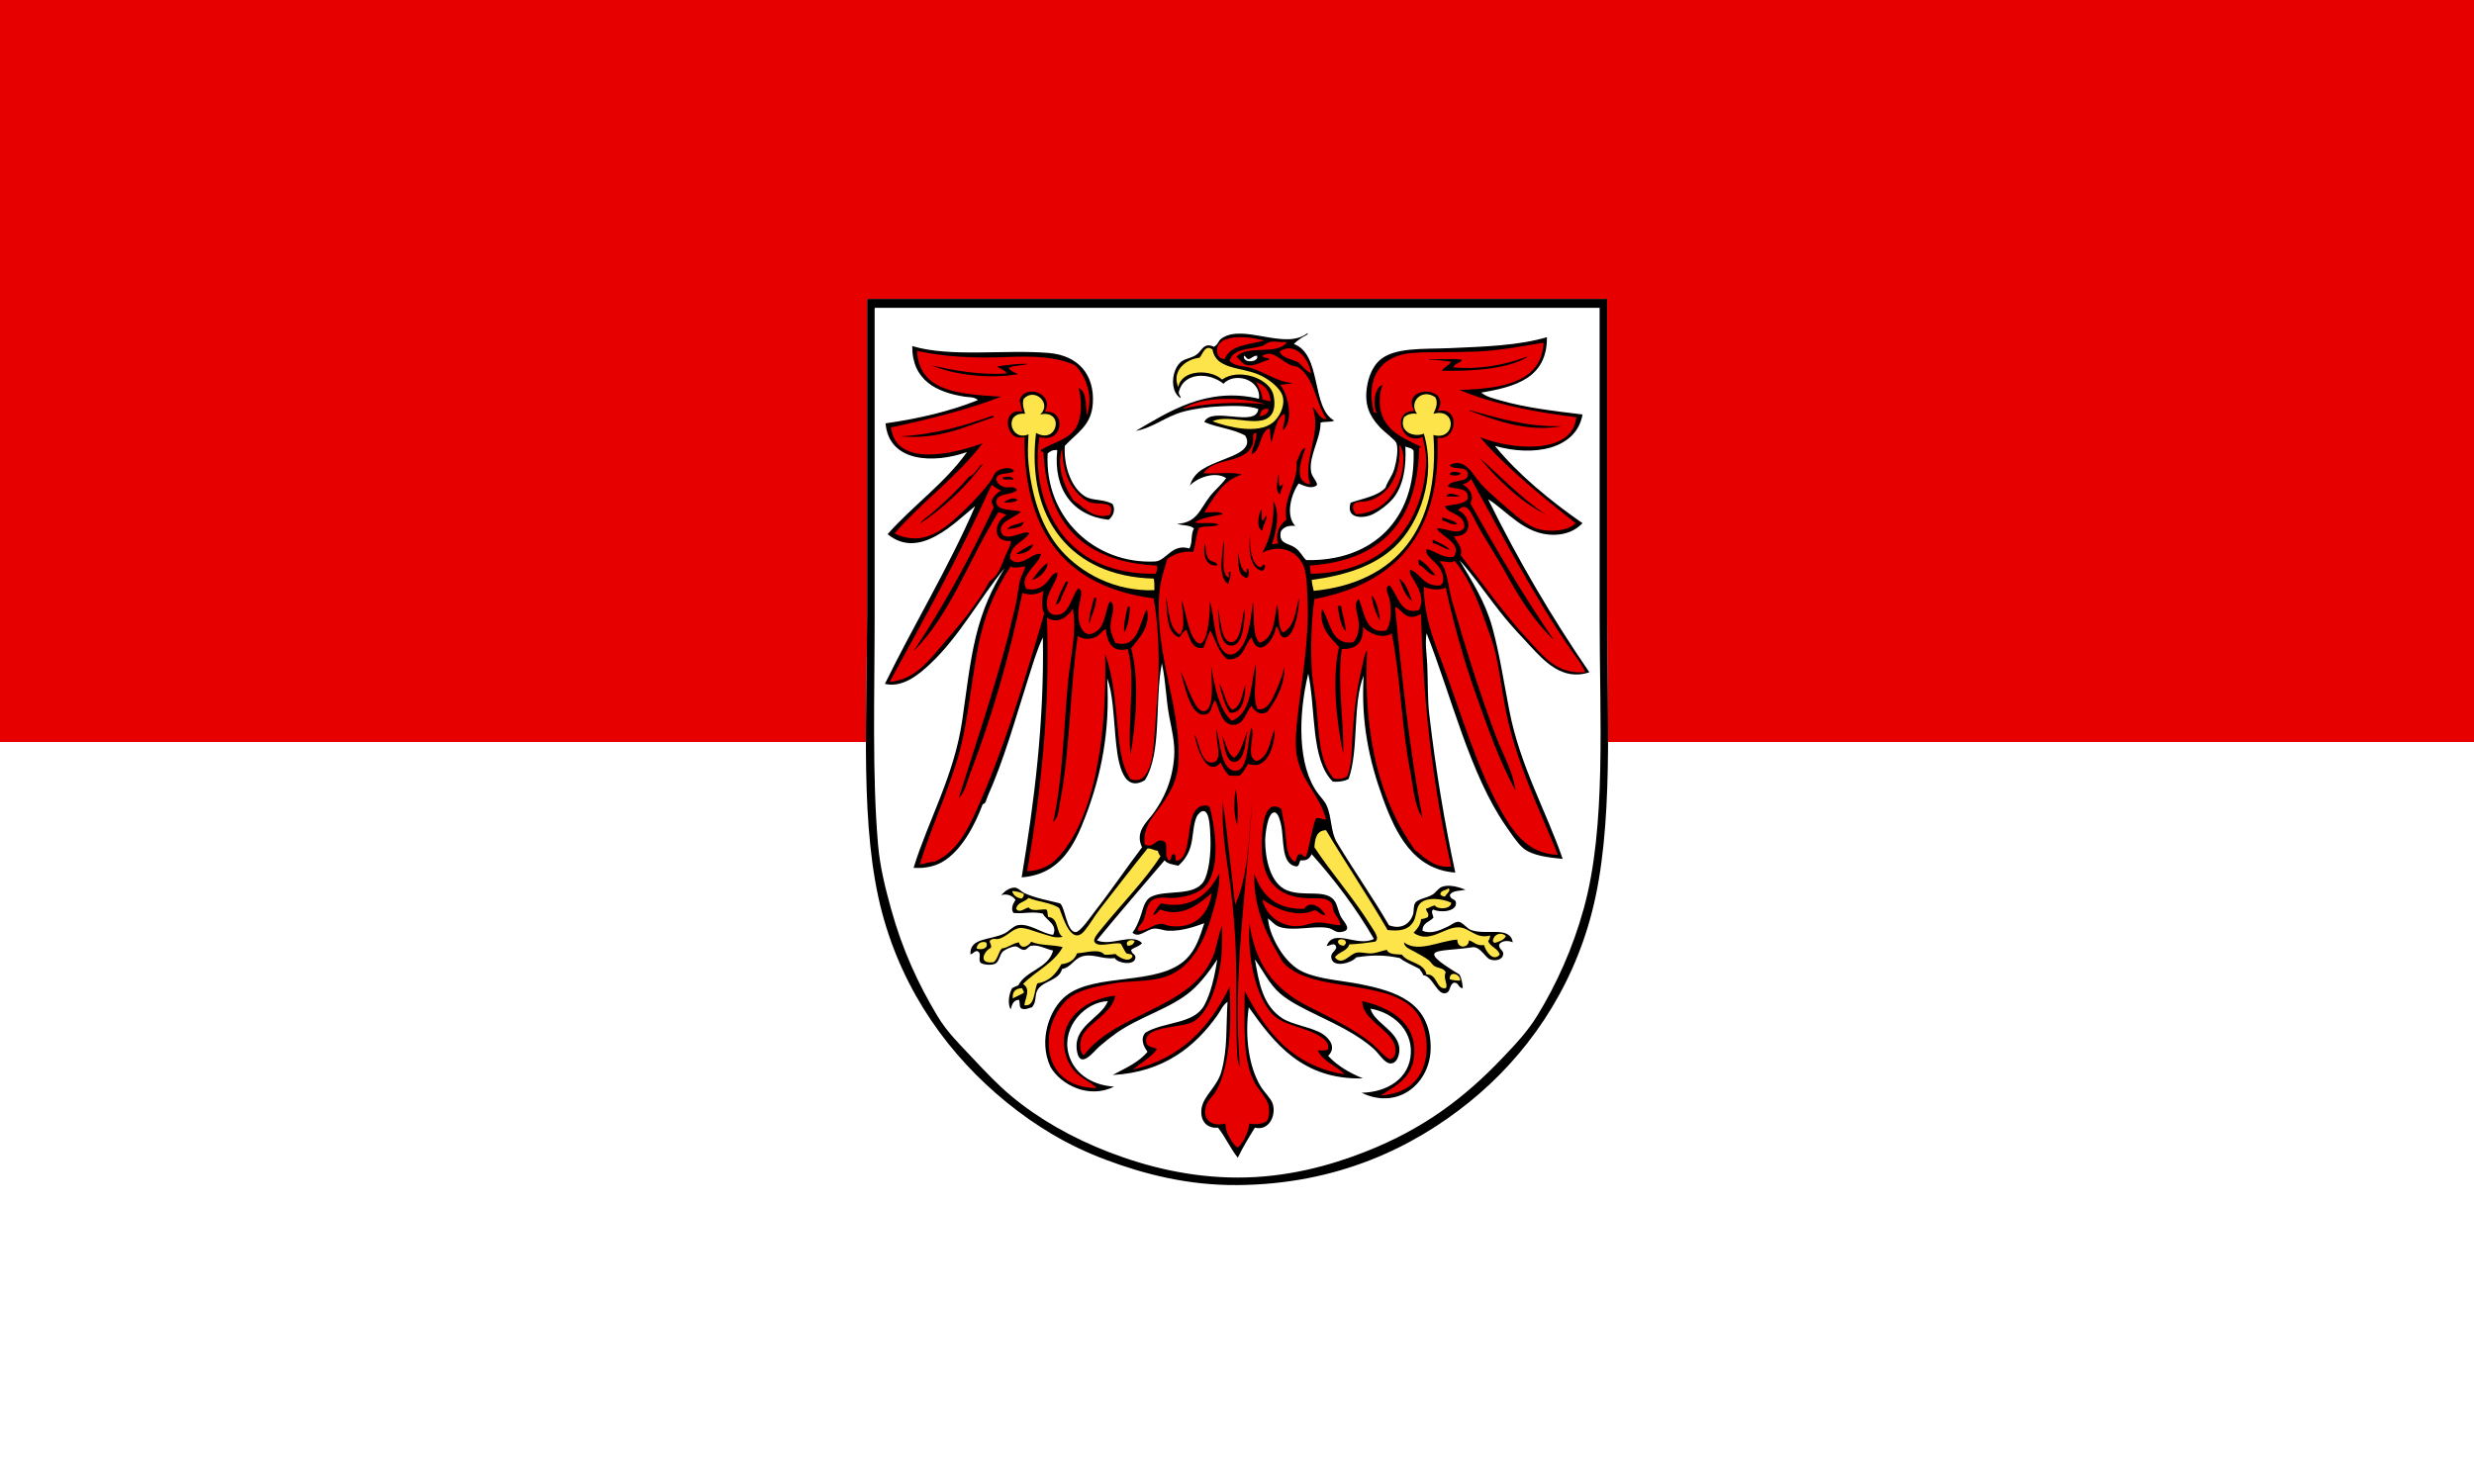
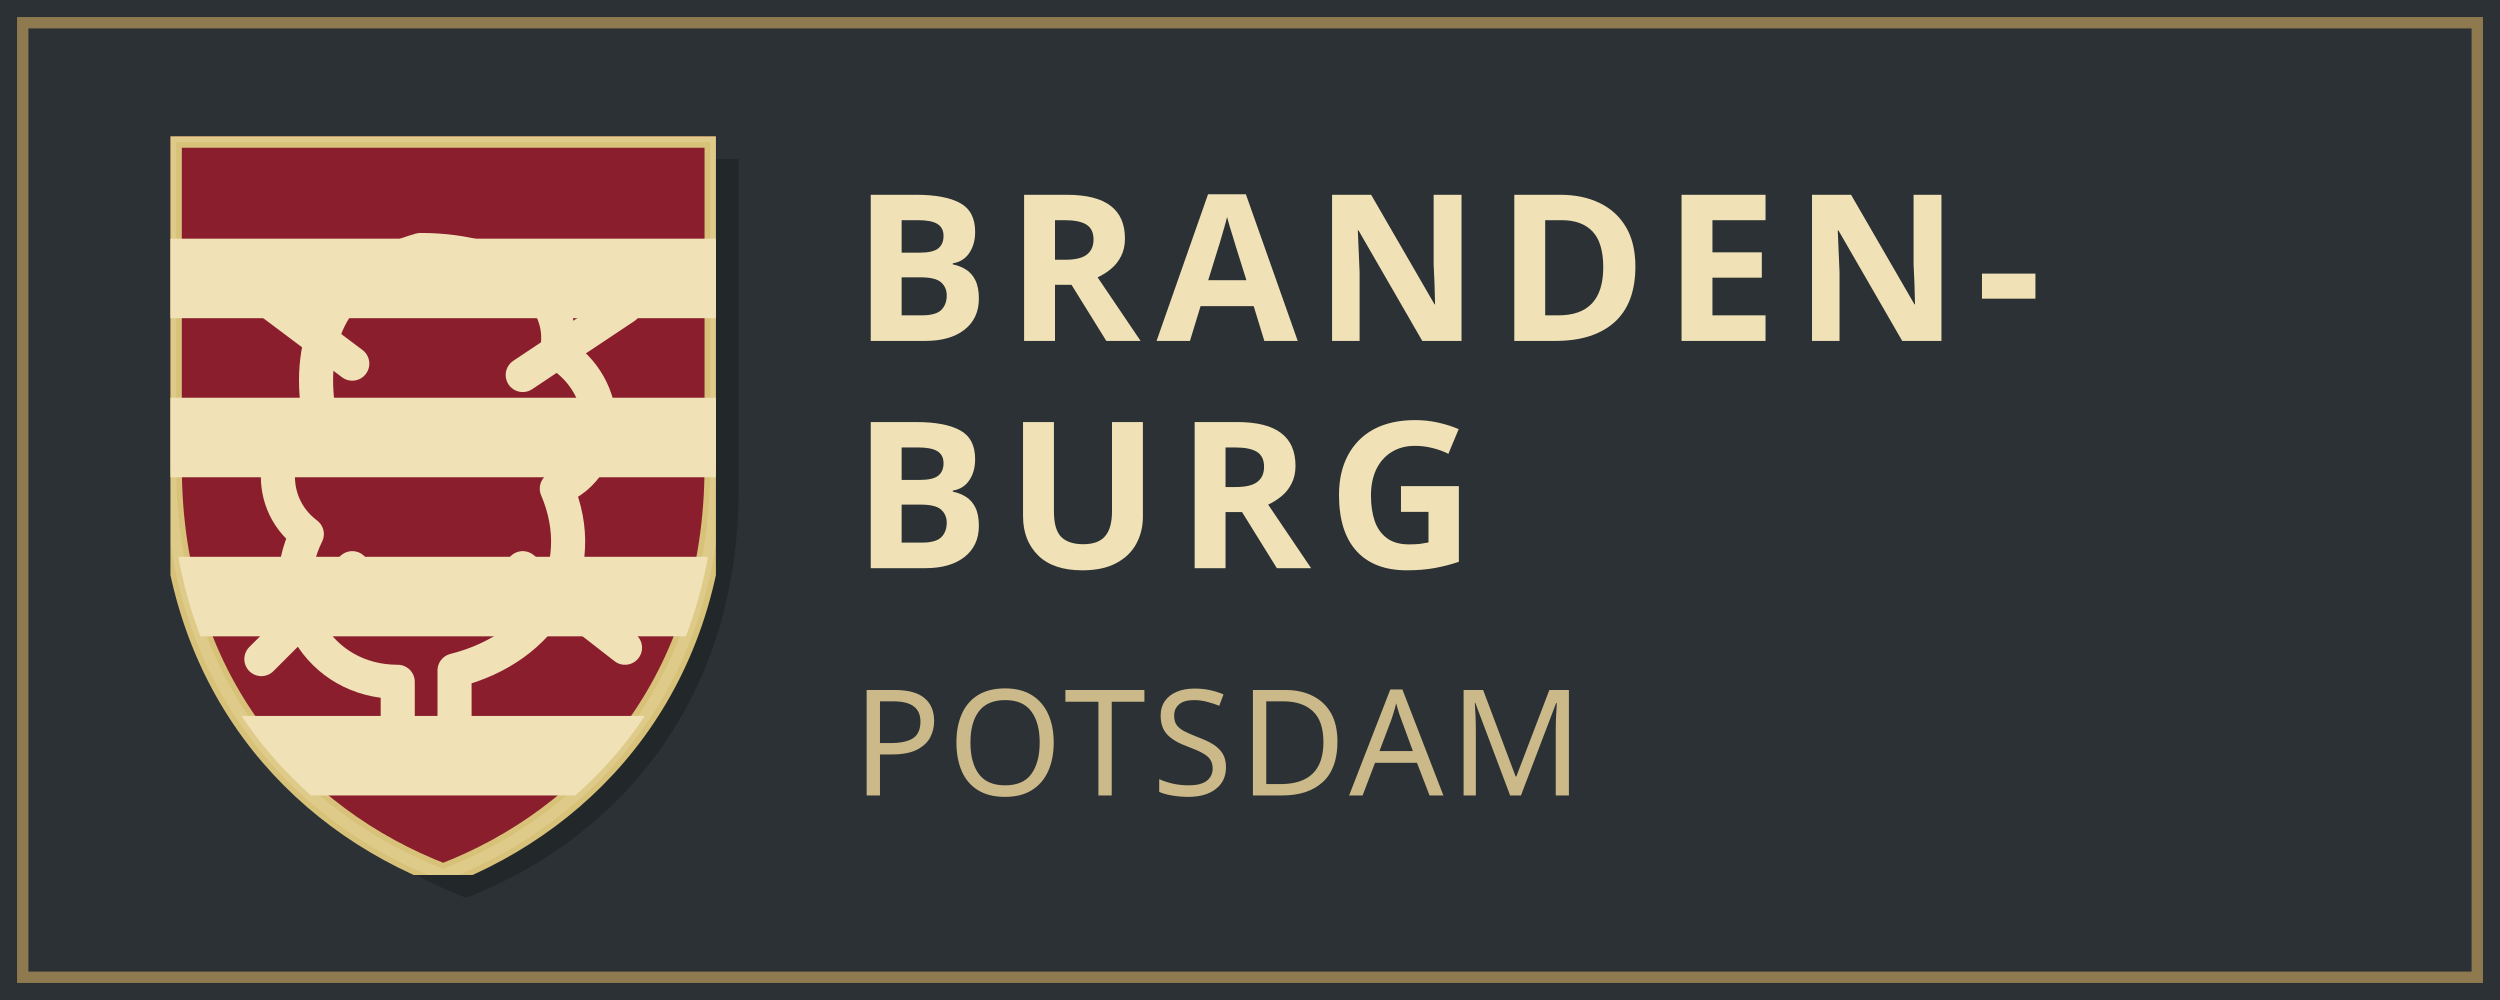
- <svg xmlns="http://www.w3.org/2000/svg" xml:space="preserve" height="600" width="1e3" version="1.0" viewBox="0 0 1000 600">
-   <rect id="Weisse_Flaeche" height="300" width="1000" y="300" x="0" style="fill:#ffffff" />
-   <rect id="Rote_Flaeche" height="300" width="1000" y="0" x="0" style="fill:#e60000" />
-   <path id="Schildflaeche" d="M 350.49,121.69 V 248.3 C 350.49,290.47 347.45,334.99 356.57,369.11 365.19,401.39 383.91,427.01 406.88,445.69 418.43,455.08 431.2,463 446.97,468.91 462.48,474.73 480.18,479.31 500.33,479.14 540.58,478.79 571.12,463.94 593.76,445.69 616.75,427.17 635.25,400.89 643.53,368.56 652.3,334.29 649.61,290.1 649.61,247.75 V 120.86 H 350.76 C 350.44,120.9 350.46,121.29 350.49,121.69 Z" style="fill:#ffffff" />
-   <path id="Umrandung_Adler" d="M 522.99,139.1 C 534.4,143.27 529.86,164.86 539.3,170.06 537.92,170.8 535.33,170.33 533.77,170.89 533.88,177.23 529.04,184.2 529.91,190.52 530.23,192.91 532.15,194.07 532.39,196.05 530.34,197.98 527.15,196.43 524.93,195.5 522.13,199.31 519.35,208.25 523.55,212.64 520.57,212.33 518.76,213.19 517.74,214.85 516.62,220.02 520.83,219.51 523.55,221.48 525.82,223.14 526.31,224.93 527.97,226.46 554.99,227 572.32,209.84 571.37,182.23 570.78,181.17 569.28,181.01 568.06,180.57 568.41,188.01 567.53,195.14 563.91,200.47 561.8,203.59 556.82,207.19 554.23,208.21 550.24,209.8 543.93,209.44 545.94,203.24 550.93,201.51 556.8,200.65 560.04,197.16 560.83,194.54 562.76,192.57 563.63,189.42 564.32,186.94 565.35,182.09 564.46,179.19 564.09,177.97 559.28,174.36 558.11,173.1 554.99,169.77 551.75,165.72 552.3,158.45 552.66,153.69 554.31,148.92 557.27,146.01 563.14,140.26 575.2,141.24 586.03,140.76 600.42,140.13 613.69,139.71 625.28,136.34 625.39,152.76 612.7,156.37 598.74,158.73 600.9,160.56 604.15,161.22 607.04,162.05 616.68,164.81 628.01,166.17 639.66,167.58 637.24,181.66 619.91,184.76 604.27,180.29 613.76,191.91 626.66,202.51 639.66,211.53 636.87,214.44 633.03,216.19 628.05,216.23 616.23,216.32 609.09,206.5 601.51,201.86 613.71,226.61 627.38,249.89 642.42,271.8 631.51,275.51 624.04,267.12 618.37,261.02 614.96,257.34 611.49,253.69 608.42,249.96 601.69,241.78 595.89,232.99 589.9,226.46 594.78,234.67 600.24,243 603.17,253.55 606.08,264.06 607.83,275.69 610.08,287.28 614.4,309.64 625,327.97 631.64,347.27 625.85,346.68 619.32,345.99 615.61,342.85 613.36,340.95 610.77,336.99 608.69,334 594.1,313.01 586.59,281.21 576.63,256.04 575.93,260.05 576.71,264.43 576.9,268.76 577.21,275.48 576.98,282.47 577.73,288.94 580.33,311.36 584.04,333.41 588.24,352.8 571.23,351.52 564.14,336.98 558.93,322.67 553.53,307.81 550.06,292.28 551.19,273.18 546.6,284.54 549.34,303.22 545.11,314.93 543.51,315.81 541.43,316.22 538.75,316.03 529.74,307.16 531.92,287.1 528.8,272.35 524.68,289.31 524.46,309.68 532.67,320.73 533.82,322.29 535.47,323.91 536.26,325.71 538.4,330.57 537.77,336.26 540.41,340.64 547.66,352.65 554.79,362.71 561.42,374.09 566.45,375.97 569.8,373.47 571.1,369.94 571.61,368.53 571.2,366.56 571.93,365.24 572.94,363.39 576.52,363.21 579.11,361.65 580.19,361 581.46,359.11 582.71,358.61 585.69,357.4 589.72,358.69 592.38,359.71 590.08,360.27 586.92,359.96 586.02,361.92 586.34,363.92 588.36,363.3 588.51,364.97 588.84,368.66 582,369.11 579.39,367.73 578.14,368.28 579.33,370.08 579.39,371.05 577.85,372.73 574.96,373.07 574.97,376.3 578.25,377.8 581.8,376.23 585.2,374.64 586.53,374.02 588.16,372.58 589.62,372.7 591.17,372.84 592.94,375.43 594.59,376.02 600.82,378.27 610.42,374.21 611.46,381 609.65,380.09 606.54,380.28 605.93,382.11 606.02,384.11 607.87,384.14 607.59,385.97 607.29,387.89 604.74,388.75 602.33,387.91 600.41,387.24 598.53,382.92 595.42,382.94 581.793,385.148 570.935,382.523 589.89,393.99 590.76,395.44 591.08,397.42 591.28,399.52 589.36,399.5 589.75,397.18 587.68,397.31 585.66,398.26 586.46,400.76 584.64,401.46 580.97,402.87 579.19,394.56 575.24,394.27 575.03,393.19 574.21,392.72 573.86,391.78 571.19,390.3 568.16,389.19 565.84,387.36 559.58,386.04 554.82,386.04 548.15,387.08 546.66,389.22 539.17,391.42 538.2,387.63 537.61,385.34 539.35,385.04 540.13,383.21 539.78,380.23 536.67,382.97 536.26,382.38 539.17,375.09 548.56,383.13 555.34,379.62 548.07,367.07 539.5,355.83 530.18,345.33 529.43,346.88 528.38,348.14 525.76,347.82 525.05,348.49 525.28,350.1 524.1,350.31 517.55,349.57 519.19,339.2 517.74,333.17 517.49,332.14 516.75,328.67 515.25,328.47 512.29,328.09 511.38,337.84 511.38,339.81 511.38,346.53 513.19,357.16 520.23,359.99 527.24,362.8 536.08,359.18 539.58,364.41 540.51,365.8 541.1,369.07 542.07,370.77 543.32,372.97 547.08,376.27 541.79,376.85 539.76,377.08 538.79,375.56 536.82,375.19 531.13,374.12 522.38,376.75 516.91,374.64 514.9,373.86 514.17,372.48 512.49,371.33 512.94,376.08 515.16,380.76 517.46,384.32 519.72,387.81 522.92,391.38 527.14,393.16 533.8,395.98 542.02,396.4 549.53,397.86 564.5,400.78 577.77,405.29 578.28,422.74 578.73,437.68 565.29,449.1 550.36,441.82 560.71,441.61 569.81,436.04 570.27,425.78 570.71,415.87 562.58,409.31 553.96,407.81 555.36,413.37 564.46,416.46 565.57,423.3 565.97,425.77 564.85,430.39 561.7,429.93 559.46,429.6 557.36,425.95 555.34,424.13 549.04,418.42 540.39,414.32 532.67,410.58 526.93,407.79 521.36,405.07 517.46,401.73 513.03,397.94 510.39,392.19 507.24,387.91 508.93,397.6 510.41,406.5 518.29,411.69 522.37,414.36 530.57,415.39 534.6,418.04 537.52,419.96 540.26,423.63 536.82,426.89 540.56,430.88 545.41,433.78 550.92,436.01 526.44,436.62 515.03,421.77 504.75,407.26 503.05,419.42 504.89,431.36 509.45,439.05 510.99,441.65 513.69,444.01 514.43,446.24 515.92,450.76 513.05,457.38 507.24,455.92 504.81,459.85 502.38,463.77 500.33,468.08 497.31,464.37 495.31,459.64 492.31,455.92 487.86,456.37 484.96,453.2 485.67,448.18 486.4,443.07 491.97,439.47 493.69,433.25 496.26,423.94 495.52,415.11 496.18,405.05 494.2,406.41 493.33,408.76 492.03,410.58 483.12,423.03 470.49,433.54 449.74,434.63 454.82,431.88 460.33,429.55 463.83,425.23 462.2,423.11 460.78,419.93 463,417.49 470.75,412.92 482.58,414.17 486.78,406.43 489.38,401.65 490.94,394.92 492.03,387.91 489.36,391.92 485.81,396.91 481.53,400.63 473.32,407.75 460.74,410.97 451.12,417.77 449.21,419.11 446.92,420.92 444.48,423.02 442.1,425.06 436.74,432.46 435.36,425.23 433.38,414.81 445.15,411.69 447.8,404.77 438.74,405.12 429.32,414.87 431.77,425.51 433.59,433.42 440.65,438.72 450.29,439.33 440.23,444.45 428.73,438.66 424.58,431.31 419.53,420.37 424.37,407.7 430.94,402.56 443.08,393.05 468.39,398.84 479.59,387.63 483.32,383.9 484.82,379.29 486.78,373.26 483.44,374.47 477.85,376.56 472.13,376.3 470.22,376.21 468.16,375.24 466.32,375.47 463.1,375.87 460.52,379.45 457.75,377.13 459.31,374.99 459.97,373.15 460.79,371.04 462.03,367.87 462.35,363.97 465.49,362.48 471.44,359.65 482.63,362.55 486.5,356.39 488.59,353.07 489.53,344.97 489.27,338.97 489.09,335 489,328.13 486.5,327.92 485.42,327.82 484.16,329.25 483.74,330.13 482.06,333.65 482.44,338.96 480.97,343.12 479.93,346.08 478.22,348.31 476.27,350.03 474.24,349.49 471.79,349.35 470.75,347.82 461.61,358.59 452.33,369.22 443.38,380.17 449.01,382.8 457.39,377.09 461.62,381.28 460.61,382.65 458.52,382.96 457.2,384.04 457.47,386.09 459.36,385.58 458.86,387.63 458.17,390.44 451.72,389.47 450.56,387.35 445.47,388.05 441.62,385.2 437.02,386.8 434.18,387.79 432.5,391.36 429.28,391.78 428.09,396.58 421.46,396.47 419.32,400.35 418.16,402.46 419.03,405.22 417.11,407.26 415.69,407.57 414.5,408.37 412.97,407.81 411.86,407.36 412.38,405.27 411.86,404.22 409.6,404.35 409.02,406.17 408.54,408.09 407.1,405.66 407.91,401.65 409.1,399.52 409.86,399.08 410.72,398.75 411.58,398.41 414.8,392.22 423.66,391.69 425.68,384.31 423.01,383.84 419.76,381.81 416.84,382.38 415.55,382.63 415.25,383.93 414.07,384.04 412.57,384.18 411.81,382.74 410.48,382.65 409.16,382.57 406.38,383.86 405.5,384.59 404.06,385.79 404.13,388.26 402.46,389.56 400.74,390.37 397.9,390.17 396.38,389.29 395.26,388.05 396.71,385.93 395.55,384.86 394.14,383.67 393,386.28 392.23,385.69 392.08,379.04 400.1,380.24 406.05,377.4 407.67,376.63 409.57,374.42 411.31,374.08 416.24,373.13 421.14,377.51 425.68,377.96 427.73,373.76 422.77,372.1 421.53,369.38 416.88,368.34 413.95,369.58 409.65,369.11 408.37,367.3 409.63,365.15 410.48,363.86 409.57,362.27 407.05,361.14 404.67,361.92 406.1,360.33 408.19,358.78 410.2,358.88 411.6,358.95 412.68,360.43 414.07,361.09 418.22,363.06 424.22,364.17 428.45,365.24 430.55,366.72 431.08,376.86 434.8,376.85 436.69,376.84 441.16,370.25 442.27,368.83 448.85,360.43 455.86,350.14 461.62,342.57 458.62,336.4 463.49,332.48 466.04,329.02 470.31,323.25 473.93,315.78 474.61,305.8 474.98,300.44 473.65,295.11 472.68,290.04 471.21,282.41 471.36,276.31 469.64,268.2 466.64,283.26 469.75,304.44 462.73,315.48 453.07,321.11 451.6,306 450.84,297.5 450.02,288.34 449.72,279.92 447.52,274.28 448.72,295.6 445.2,313 438.95,329.58 434.26,342.01 428.47,353.51 412.96,354.73 417.96,324.71 422.14,292.39 421.53,257.7 419.03,263 417.32,268.97 415.45,274.84 410.37,290.78 405.83,307.22 399.14,322.12 398.72,323.05 398.57,324.93 397.21,325.16 394.22,333.25 388.6,344.27 380.62,348.65 377.91,350.14 374.13,351.2 369.28,350.87 375.16,331.77 385.62,313.77 388.91,291.43 390.67,279.52 391.87,268.06 394.44,257.42 396.99,246.9 400.78,238.09 406.05,229.78 396.35,241.35 387.8,257.4 375.92,268.48 371.62,272.5 364.94,278.24 357.68,276.5 369.53,252.23 383.27,229.85 394.17,204.62 385.99,211.23 371.61,226.58 358.78,215.96 368.98,204.41 381.81,195.49 390.85,182.78 377.24,187.59 359.26,186.84 357.95,171.17 371.58,169.23 384.16,166.23 395.27,161.77 393.91,160.4 391.69,160.65 390.02,160.39 378.46,158.61 368.66,153.73 368.73,139.93 384.39,144.56 405.59,141.25 423.75,142.69 436.15,143.69 442.48,151.8 441.72,163.15 441.12,172.1 435.4,174.85 430.38,180.29 429.92,189.19 433.4,197.61 438.68,200.75 441.69,202.54 446.19,201.72 449.73,203.79 451.11,206.32 449.71,209.01 448.08,210.15 433.67,208.54 425.64,197.85 427.34,181.95 425.42,181.78 424.43,182.54 423.47,183.33 422.09,209.12 442.47,228.19 466.87,227.01 471.39,226.8 473.71,219.59 480.7,221.76 482.12,219.87 481.2,215.63 482.63,213.74 481.22,212.21 477.96,212.52 475.72,211.81 483.75,211.38 484.87,206.16 488.99,200.75 491.02,198.08 493.63,196.15 495.62,193.29 490.52,190.1 482.99,193.85 480.97,196.33 482.8,190.27 487.81,188.53 494.52,185.82 498.73,184.12 506.6,181.63 503.36,176.15 498.71,173.43 491.88,172.89 486.78,170.62 489.58,164.06 507.81,173.09 508.62,165.36 504.6,163.91 498.34,164.05 493.69,164.26 488.13,164.5 482.84,165.22 478.21,166.47 471.17,168.37 465.94,173.05 459.13,174.21 472.11,166.67 487.73,156.18 508.89,161.22 509.72,153.29 499.08,150.32 494.52,155.14 488.76,150.47 478.67,150.42 476.55,158.18 476.11,159.55 477.61,160.41 477.1,160.94 472.66,157.95 473.63,149.38 477.38,146.29 478.99,144.96 481.44,144.84 483.46,143.52 485.82,142 486.46,138.19 490.65,140.21 492.4,139.32 492.42,137.8 493.69,136.89 502.48,130.58 519.45,141.85 528.52,134.68 529.06,135.27 527.05,135.92 526.03,136.61 524.9,137.38 523.64,138.37 522.99,139.1 Z M 432.04,194.39 C 397.347,464.797 414.693,329.593 432.04,194.39 Z" style="fill:#000000" />
-   <path id="Umrandung_Schild" d="M 350.76,120.86 H 649.61 C 649.61,163.2 649.6,205.29 649.61,247.75 649.61,290.1 652.3,334.29 643.53,368.56 635.25,400.89 616.75,427.17 593.76,445.69 571.12,463.94 540.58,478.79 500.32,479.14 480.18,479.31 462.48,474.73 446.97,468.91 431.2,463 418.43,455.08 406.88,445.69 383.91,427.01 365.19,401.39 356.57,369.11 347.45,334.99 350.49,290.47 350.49,248.3 V 121.69 C 350.46,121.29 350.44,120.9 350.76,120.86 Z M 353.53,125.28 V 249.68 C 353.53,280.75 352.48,313.37 354.91,341.47 355.7,350.66 357.84,359.04 360.16,367.45 364.73,384.02 371.17,397.9 378.96,410.86 382.85,417.33 387.84,422.16 393.06,427.72 398.19,433.17 403.22,438.54 408.82,443.2 419.77,452.31 433.33,460.1 448.35,465.87 463.47,471.69 481.05,476.1 500.32,476.1 519.78,476.1 537.05,471.49 552.02,465.6 575.48,456.35 591.95,443.86 607.31,427.72 612.58,422.19 617.47,417.03 621.41,410.58 629.19,397.83 635.74,383.41 640.21,367.18 649.33,334.05 646.57,290.54 646.57,249.13 V 124.45 H 353.81 C 353.48,124.5 353.5,124.89 353.53,125.28 Z" style="fill:#000000" />
-   <path id="Rotes_Gefieder" d="M 565.57,179.74 C 567.08,181.5 567.43,184.6 567.23,187.2 566.36,198.09 559.57,207.27 548.15,207.94 547.16,206.85 546.32,205.04 547.32,203.79 548.32,202.55 551.2,202.93 552.3,202.69 561.25,200.72 566.71,191.64 565.57,179.74 Z M 433.97,202.41 C 438,204.91 441.99,210.14 448.63,208.21 451.12,202.53 444.96,204.12 441.16,203.24 437.81,202.46 433.87,198.23 432.04,194.39 430.12,190.37 429.57,186.51 429.27,181.4 426.77,189.33 430.66,197.59 433.97,202.41 Z M 517.19,142.14 C 518.4,144.99 522.29,145.15 524.93,146.57 526.14,147.74 529.05,151.09 529.91,150.71 528.92,144.79 523.21,137.9 517.19,142.14 Z M 510.83,137.72 C 504.79,139.42 497.11,139.48 495.07,145.19 492.53,145.11 491.58,143.01 492.03,140.76 493.19,134.92 505.23,135.93 510.83,137.72 Z M 627.22,257.98 C 620.46,251.28 614.57,242.55 608.97,232.27 605.42,225.74 600.57,218.5 596.81,211.53 594.85,207.91 593.05,202.38 589.34,206.28 594.79,208.68 595.58,217.22 587.68,216.78 588.75,219.13 591.3,221.13 590.45,224.52 598.77,235.16 608.19,248.55 617.82,258.8 623.82,265.21 629.18,272.73 640.76,271.8 639.43,268.47 636.99,265.6 634.96,262.68 620.01,241.16 607.51,216.89 594.59,193.56 594,194.81 592.71,195.37 591.28,195.77 593.33,197.17 596.27,199.87 594.32,203.52 605,222.51 616.54,242.11 628.32,259.08 628.32,258.8 628.1,258.75 628.04,258.53 627.72,258.39 627.42,258.24 627.22,257.98 Z M 520.23,138.27 C 516.45,143.95 503.72,139.12 499.77,144.35 501.35,145.4 502.09,147.29 504.19,147.67 507.18,148.22 510.37,145.95 513.04,145.46 512.92,144.11 510.4,145.16 510.28,143.8 515.55,140.72 518.78,148.07 524.38,148.22 531.3,152.36 531.73,162.99 536.26,169.51 532.8,169.38 532.64,165.94 530.46,164.54 534.61,175.19 526.13,186.57 529.63,195.77 522.41,195.08 526.15,185.27 527.69,181.12 525.85,181.22 525.19,184.88 524.1,186.65 524.82,195.37 518.51,200.7 519.95,210.15 517.27,212.16 515.32,215.32 516.63,219.83 515.52,219.64 515.05,220.09 514.14,220.1 515.7,215.21 517.6,207.4 514.7,202.69 515.15,210.61 513.31,218.12 510.28,223.42 517.81,219.63 524.98,223.08 527.14,229.5 528.3,232.96 528.34,238.78 528.52,242.77 529.25,258.86 525.95,275.98 524.37,290.87 523.93,295.1 523.6,298.96 523.82,302.49 524.58,315.01 533.17,320.42 535.98,331.24 534.17,331.53 533.31,330.18 531.84,330.96 530.1,335.59 529.53,341.37 527.97,346.17 526.85,347.01 526.68,345 525.2,345.34 523.99,345.79 524.33,347.79 523.27,348.38 519.66,346.09 520.05,340.21 519.4,335.11 519.04,332.29 518.23,329.57 518.01,327.09 511.19,322.65 510.18,333.61 510,340.64 509.65,354.28 514.77,361.85 526.58,363.03 531.68,363.54 536.06,362.31 538.2,365.24 538.8,366.08 538.67,367.39 539.02,368.28 539.9,370.47 541.78,372.06 541.79,374.09 538.74,373.98 536.12,373.02 532.94,372.98 530.32,372.96 528.11,374.06 525.75,374.36 518.33,375.33 511.33,370.08 510.28,363.58 514.91,367.1 524.01,371.48 531.28,368.01 533.17,368.24 533.49,370.05 535.71,369.94 534.81,367.67 529.81,363.37 527.14,367.46 515.35,367.72 509.89,361.67 506.96,353.08 506.62,368.16 512.66,379.26 518.57,389.02 529.83,402.07 562.99,395.05 573.03,410.03 575.57,413.82 577.46,420.73 576.35,427.44 574.8,436.75 568.77,442.16 558.1,442.92 564.75,438.61 572.32,435.18 571.65,423.57 571.01,412.56 560.84,407.07 550.64,404.77 550.44,412.05 561.39,415.96 563.63,422.19 564.51,424.63 564.43,427.64 561.69,428.28 558.93,426.66 557,423.97 554.51,421.91 546.99,415.7 537.23,411.25 527.97,406.44 515.25,399.81 507.4,390.22 505.02,373.26 504.29,386.77 507.08,400.8 513.32,408.92 518.16,415.23 527.81,414.73 534.6,419.7 535.85,420.61 537.16,421.95 536.81,424.13 536.16,425.04 534.12,424.57 532.67,424.68 534.78,429.39 540.21,430.77 543.45,434.36 522.18,430.93 511.58,416.83 503.09,400.63 503.03,414.26 502.21,428.31 506.96,437.4 508.4,440.16 510.52,442.19 512.21,445.42 513.24,447.39 513.32,451.68 511.93,453.43 510.12,454.37 507.58,454.83 505.02,454.26 504.43,458.27 502.39,462.31 500.32,463.94 499.22,463.49 498.24,461.99 497.56,460.9 496.38,459.02 495.44,457.37 495.35,454.26 489.52,455.77 485.63,452.36 487.6,446.8 488.39,444.58 490.57,442.92 491.75,440.71 497.17,430.62 497.76,414.86 497.01,398.97 489.06,415.17 477.59,427.84 458.02,432.42 461.19,429.59 465.24,427.65 467.7,424.13 465.77,423.13 463.14,423.52 463.28,420.53 463.54,414.77 477.83,415.61 482.35,413.07 489.1,409.27 492.77,395.99 493.69,386.81 494.1,382.62 493.87,379.2 493.96,374.36 492.21,378.64 491.87,382.88 490.37,386.53 481.5,408.02 451.45,409.05 438.12,426.62 435.67,425.1 436.8,420.1 437.57,418.6 440.19,413.44 449.59,409.56 450.83,402.56 442.34,403.5 434.6,407.8 431.49,414.45 428.6,420.61 430.25,428.51 434.25,432.97 436.93,435.96 440.66,437.33 443.37,439.88 430.93,440.04 422.67,432.05 424.02,418.87 424.65,412.74 428.6,405.63 433.42,402.56 437.98,399.67 444.69,398.57 450.28,397.58 457.03,396.39 464.47,397.15 471.29,394.82 482.42,391.01 487.52,378.94 490.65,367.18 491.79,362.85 492.97,358.83 492.86,353.08 488.89,361.04 481.59,368.05 469.36,365.24 467.9,366.45 466.96,368.19 466.04,369.94 467.68,369.82 467.91,368.3 469.08,367.73 478.09,371.45 485.56,364.65 489.82,361.09 488.39,370.2 482.38,375.74 472.68,374.36 471.76,374.23 470.73,373.54 469.64,373.53 465.84,373.49 463.44,376.75 459.96,376.3 459.92,374.28 461.46,373.76 462.17,372.15 463.6,368.93 463.19,364.5 467.15,363.3 469.72,362.53 472.46,363.19 474.61,363.03 480.11,362.61 485.95,360.9 488.43,356.67 492.85,349.16 491.53,336.28 488.99,326.26 488.52,326.27 488.27,326.05 488.16,325.71 477.38,324.52 483.44,345.88 475.72,348.1 474.75,347.78 475.52,345.72 474.61,345.33 472.92,345.21 473.94,347.79 472.4,347.82 469.92,345.4 473.31,340.21 469.36,339.81 466.83,339.54 466.24,343.07 462.73,341.46 461.55,333.49 467.54,328.81 471.02,323.22 473.52,319.21 475.85,315.07 476.27,308.84 477.79,286.57 466.95,266.33 468.53,240.83 468.88,235.16 470.28,231.17 471.85,225.91 474.58,224.21 477.45,222.66 482.35,223.14 483.27,220.09 483.43,216.3 484.57,213.47 486.62,212.39 490.68,213.32 492.58,212.08 490.27,210.89 485.71,211.95 482.91,211.26 485.83,209.29 490.16,208.73 494.24,207.94 493.05,206.36 489.23,207.42 486.78,207.11 490.78,200.98 494.17,194.22 501.98,191.9 497.91,190.63 491.49,191.7 486.5,191.35 490.53,184.69 504.24,187.71 506.41,179.19 506.81,177.75 505.84,174.94 507.79,175.04 508.2,176.77 506.31,180.92 505.85,183.61 509.68,182.65 509.04,174.82 513.04,173.1 513.71,174.65 513.29,177.27 513.87,178.91 515.17,174.76 515.98,168.69 519.12,167.3 520,169.62 518.52,171.57 518.57,173.93 523.36,169.76 520.23,158.63 517.46,155.69 518.94,155.23 521.05,155.4 522.44,154.86 515.29,154.3 509.84,149.25 503.09,148.22 500.3,147.8 498.92,147.58 497.01,146.01 498.25,140.82 505.03,141.34 510,139.93 511.12,139.61 512.2,138.5 513.32,138.27 515.66,137.79 518.13,138.64 520.23,138.27 Z M 370.67,141.87 C 381.28,144.2 393.45,144.94 406.88,144.35 417.06,143.91 427.07,144.15 434.53,147.67 438.63,151.53 442.27,160.37 439.23,167.85 438.8,164.62 439.53,158.33 435.91,156.8 437.41,161.87 437.41,168.87 434.8,173.11 431.92,177.79 425.03,179.14 420.71,181.95 420.54,183.04 422.22,182.28 421.81,183.61 423.49,212.25 438.72,227.33 467.7,228.67 467.9,230.16 467.48,231.03 467.15,231.99 450.83,232.14 438.9,227.1 430.66,217.62 422.41,208.12 417.54,192.38 420.15,176.7 429.88,179.59 431.19,165.67 422.36,166.47 426.33,158.71 414.02,155.2 412.14,161.77 412.48,163.36 412.83,164.94 413.24,166.47 404.49,164.58 406.19,179 414.07,176.7 413.71,216.23 431.72,237.38 466.32,241.94 468.42,253.83 468.9,268.52 467.7,282.86 467.07,290.4 466.75,298.02 466.04,303.87 465.42,309.01 463.24,317.63 456.92,314.93 452.68,308.78 452.27,299.18 451.39,290.05 450.5,280.73 449.37,271.51 446.69,264.34 447.49,296.1 442.9,331.18 427.06,347.27 424.31,350.07 420.15,352.12 415.18,352.25 420.62,320.94 424.49,286.84 423.19,249.68 427.45,252.64 431.71,249.3 433.7,246.09 435.25,256.1 432.69,265.47 431.76,275.12 429.91,294.47 429.64,314.74 425.68,332.34 427.95,330.48 427.88,327.15 428.45,324.33 432.41,304.51 432.52,278.24 435.63,257.15 437.82,258.53 440.32,258.58 442.54,257.7 444.73,256.83 445.6,254.66 446.97,254.38 447.48,259.44 449.45,264.06 455.81,262.4 459.13,273.02 455.72,292.13 456.92,305.25 459.16,292.97 460.6,274.27 457.2,262.12 460.28,258.17 465.26,253.27 463.55,246.36 460.43,251.7 460.16,262.59 450.84,259.91 450.02,258.08 449.12,256.48 448.9,254.11 448.52,249.88 451.71,244.79 448.63,243.05 446.97,246.22 446.68,252.23 443.93,254.66 438.41,259.53 435.41,253.2 435.91,246.64 436.17,243.18 438.31,238.98 435.91,237.8 432.88,241.02 432.37,249.29 426.23,248.58 423.94,248.31 422.78,246.05 423.19,242.77 423.75,238.41 428,234 427.34,231.44 425.1,231.74 424.14,234.79 422.09,236.41 420.33,237.81 418.03,238.88 414.9,238.07 412.93,235.03 415.07,232.44 416.56,230.33 418.11,228.13 420.54,226.15 420.71,223.97 417.49,223.02 412.36,230.27 408.27,225.91 408.33,219.98 413.68,219.35 416.01,215.68 414.68,213.66 406.13,219.94 404.67,215.13 403.36,210.78 410.54,209.28 412.69,206.83 408.98,205.95 403.1,206.54 402.74,203.24 402.31,199.24 408.5,200.4 411.03,198.26 410.45,196.21 407.49,197.42 405.78,196.88 404.14,196.36 402.57,194.94 402.74,193.56 403.07,190.75 407.72,192.01 409.92,190.52 408.48,188.24 404.52,189.52 403.01,190.52 401.69,191.41 401.75,192.43 400.8,193.84 398.07,197.88 393.55,202.75 388.92,207.11 381.86,213.75 373.41,221.39 361.55,215.68 372.72,202.8 386.81,192.84 397.21,179.19 386.01,183.38 362.09,189.27 360.16,172.83 375.75,169.43 391,165.7 404.67,160.39 388.2,159.35 371.47,158.58 370.67,141.87 Z M 403.01,148.22 C 404.28,149.16 406.2,149.46 406.88,150.99 396.02,151.75 384.59,149.62 376.47,147.67 385.24,151.47 399.58,153.38 411.58,151.27 410.08,150.65 408.53,150.07 407.71,148.78 409.67,147.6 413.19,147.99 415.45,147.12 411.83,146.96 406.69,147.54 403.01,148.22 Z M 401.63,168.68 C 401.6,168.35 401.55,168.03 401.08,168.13 389.9,172.06 378.36,175.63 364.03,176.42 379.52,177.86 390.4,172.41 401.63,168.68 Z M 391.68,192.73 C 387.27,197.96 381.83,203.06 376.75,207.39 374.99,208.89 372.97,210.05 371.77,211.81 381.73,205.09 390.32,197 397.48,187.48 394.98,188.66 394.46,191.83 391.68,192.73 Z M 359.61,275.67 C 369.73,274.95 375.54,266.96 380.9,260.74 387.81,252.71 394.98,244.38 399.97,235.03 403.31,233.01 404.8,228.68 406.33,224.8 407.27,222.42 408.8,220.23 408.54,218.72 400.7,219.26 401.82,210.81 406.88,208.21 405.75,207.87 404.96,207.19 403.57,207.11 391.97,225.47 383.99,248.9 369.28,263.23 381.38,245.19 391.98,225.66 401.63,205.17 401.35,204.26 400.8,203.61 400.8,202.41 401.64,200.58 403,199.27 404.67,198.26 403.06,197.84 402.13,196.75 400.8,196.05 388.27,223.79 373.84,249.63 359.61,275.67 Z M 586.86,242.77 C 592.25,261.5 598.15,280.54 604.82,298.06 607.52,305.15 611.58,311.81 612.56,319.63 606.03,307.6 601.31,294.2 596.53,280.65 591.7,266.95 587.61,252.56 584.37,237.52 581.94,238.91 577.83,238.3 575.52,237.24 575.52,247.54 578.59,256.65 581.88,265.17 589.83,285.75 596.12,308.55 606.21,326.81 611.37,336.17 617.4,345.25 629.7,345.61 622.48,327.63 612.63,308.13 608.42,286.17 606.98,278.67 606.1,270.81 604.27,263.23 603.24,258.98 601.38,254.4 599.85,249.96 596.68,240.78 593.11,233.1 587.96,226.74 586.41,228.13 583.28,226.49 581.88,227.01 585.38,230.64 585.23,237.13 586.86,242.77 Z M 408.82,229.23 C 408.8,229.06 408.78,228.9 408.54,228.95 402.97,237.54 399.01,245.95 396.38,256.87 392.8,271.69 391.62,291.33 387.26,306.08 382.96,320.6 376.04,335.52 371.77,349.48 373.94,349.25 375.58,348.5 377.86,348.38 386.12,344.6 390.46,336.88 394.17,328.75 405.41,304.1 414.21,275.29 422.09,248.02 420.74,245.83 421.27,241.56 421.81,238.9 419.35,240.31 416.46,240.86 413.24,239.73 408.04,265.71 400.62,290.77 391.95,313.27 390.72,316.46 390.14,320.19 387.53,322.67 394.13,301.71 401.43,279.99 407.16,258.53 408.17,254.75 408.9,250.94 409.92,247.19 411.02,243.19 411.35,239.49 412.14,235.31 412.62,232.73 414.48,230.16 414.35,228.95 412.52,229.26 410.74,229.74 408.82,229.23 Z M 623.9,138.55 C 623.29,154.53 607.04,157.26 589.89,157.62 603.58,163.38 619.85,166.56 637.17,168.68 635.65,184.2 610.55,181.83 598.19,176.7 608.97,189.32 623.34,200.76 636.89,211.53 633.5,214.95 626.29,215.07 622.24,214.02 617.65,212.83 613.22,208.94 609.24,205.45 603.86,200.73 599.39,197.25 595.7,191.91 593.88,189.27 590.49,185.54 586.02,188.03 586.98,190.22 592.57,188.22 593.21,191.08 594.24,195.64 586.81,193.33 585.2,196.6 588.05,198.18 594.1,196.55 593.21,201.86 591.4,204.01 587.34,203.91 584.09,204.62 585.05,208.1 592.52,207.42 591.83,213.47 589.17,216.89 583.21,212.87 580.77,213.74 582.96,217.28 591.03,219.54 587.68,225.08 583.28,226.02 579.7,222.42 576.62,222.04 575.59,224.56 580.32,226.87 582.15,230.05 583.26,231.97 584.27,235.4 582.15,236.69 575.44,237.41 573.94,231.46 569.99,230.33 569.38,231.75 570.96,233.58 571.92,235.31 573.54,238.21 575.8,242.09 573.58,246.64 566.08,248.91 564.99,240.43 561.69,236.69 559.26,237.45 561.25,240.19 561.69,242.5 562.52,246.81 562.32,252.23 560.31,254.94 551.88,256.44 551.57,247.72 549.25,242.22 546.59,244.08 549.2,248.65 549.25,252.45 549.3,255.54 548.61,257.71 547.04,259.64 537.86,261.12 537.83,251.19 534.33,246.09 533.06,253.71 537.73,257.79 541.24,261.57 538.21,275.03 540.34,292.04 542.9,304.7 543.3,291.4 540.43,276.31 542.34,262.4 548.48,262.63 551.25,259.51 550.91,253.28 552.97,256.17 559.16,258.57 562.52,256.04 566.08,273.6 566.52,294.25 569.99,311.61 571.33,318.35 571.56,325.4 574.97,330.68 569.96,304.73 566.68,274.65 563.91,245.54 565.43,245.24 567.19,249.15 570.27,249.41 571.93,249.54 573.25,248.69 574.41,248.3 575.28,285.5 579.45,319.38 586.58,350.31 579.71,351.19 575.91,346.6 571.92,343.68 557.97,324.27 550.9,297.98 552.57,262.95 551.3,264.66 551.19,267.13 550.64,269.31 548.28,278.64 547.03,289.08 546.49,301.38 546.3,305.75 546.05,310.19 544.55,313.82 543.39,314.72 540.96,315.39 539.03,314.65 533.05,307.67 533.24,297.03 532.11,285.62 531.63,280.69 530.42,275.45 530.18,270.14 529.74,260.55 530.13,250.5 531.29,242.22 563.47,236.07 582.46,216.73 581.05,176.98 589.01,178.41 590.49,164.21 581.05,166.19 587.22,155.85 565.81,155.63 571.65,166.19 562.38,165.89 566.15,180.4 574.97,176.7 576,180.55 576.72,184.21 576.35,188.86 574.27,214.87 557.18,231.55 529.9,231.99 529.59,231.01 529.6,229.71 529.35,228.67 557.64,226.74 572.65,211.52 573.58,182.23 573.47,181.28 573.67,180.65 574.69,180.85 566.14,176.5 556.47,173.25 557.83,159.56 557.96,158.2 558.25,157.01 558.93,155.69 555.98,155.97 554.51,163.26 556.45,166.75 556.38,167.46 555.97,166.37 555.34,166.75 551.73,152.81 558.1,143.58 571.1,142.69 578.77,142.17 588,142.53 596.81,142.14 607.17,141.69 616.72,139.68 623.9,138.55 Z M 615.33,145.46 C 616.14,145.08 618.41,143.88 616.71,144.35 608.98,147.41 597.46,149.6 587.41,148.5 587.98,146.87 590.24,146.92 591,145.46 587.56,144.85 583,145.35 579.11,145.19 578.75,145.15 577.11,145.14 578,145.46 H 580.22 C 582.25,145.83 584.58,145.89 586.58,146.29 585.58,147.78 583.79,148.48 582.71,149.88 595.18,150.17 607.42,149.19 615.33,145.46 Z M 594.32,165.92 C 593.85,165.85 593.63,166.23 594.32,166.19 604.52,169.92 617.51,174.93 631.36,172.28 617.37,172.79 605.62,168.99 594.32,165.92 Z M 624.73,207.94 C 614.84,201.42 606.14,192.25 597.91,184.99 605.39,193.92 614.4,202.79 624.73,207.94 Z" style="fill:#e60000" />
-   <path id="Rechter_Fang" d="M 535.99,335.66 C 544.1,349.3 552.92,362.22 560.87,376.02 565.69,376.52 568.94,376.1 571.1,372.98 572.51,370.94 572.28,367.73 573.59,365.8 575.81,362.49 582.78,363.15 586.58,364.97 586.6,367.61 581.09,367.92 579.94,366.07 578.54,366.32 577.65,367.09 576.35,367.46 576.61,368.81 577.77,369.29 577.18,370.77 576.42,371.21 575.51,371.5 574.41,371.6 574.14,374.18 572.74,375.64 571.37,377.13 577.7,381.66 583.64,374.94 589.34,374.92 594.07,374.9 596.39,379.82 602.33,378.24 602.25,379.16 602.05,379.98 601.51,380.45 602.4,382.97 605.48,383.29 606.2,385.97 603.47,389.08 600.54,384.54 599.85,382.11 596.78,382.51 595.81,380.8 593.76,380.17 593.66,383.54 588.91,383.63 589.07,379.9 581.86,380.33 573.21,385.39 567.5,381 567.59,383.11 570.16,383.83 571.93,384.87 573.64,385.88 575.95,387.01 577.45,388.19 578.39,388.93 578.91,390.1 579.94,390.68 581.49,391.55 583.64,391.35 584.37,393.16 583.15,395.5 585.5,398.17 584.37,399.53 580.36,400.19 581.16,393.72 576.62,393.99 575.61,389.02 569.14,389.5 566.67,385.98 564.23,385.75 561.3,386 560.59,384.04 558.47,384.41 556.94,385.16 554.79,385.42 552.69,385.69 550.32,384.82 548.42,385.15 545.53,385.65 542.58,390.76 539.58,387.08 541.01,384.82 544.54,384.67 545.39,381.83 549.1,381.67 552.52,381.23 555.89,380.72 557.75,379.24 555.43,376.48 553.96,374.09 547.27,363.29 537.87,352.59 531.29,342.57 531.51,338.92 532.19,335.73 535.99,335.66 Z M 582.16,361.65 C 582.63,362.1 583.16,362.49 584.09,362.48 584.52,361.52 586.72,360.02 585.47,359.16 584.5,360.13 582.25,359.81 582.16,361.65 Z M 603.44,380.72 C 603.75,380.78 603.87,381.03 603.99,381.28 605.92,380.72 607.84,380.15 608.69,378.51 606.92,376.51 603.37,377.79 603.44,380.72 Z M 543.17,382.38 C 543.56,381.94 544.15,381.7 544,380.72 543.79,380.66 543.68,380.49 543.73,380.17 540.02,378.61 539.9,382.26 543.17,382.38 Z M 586.02,395.93 C 587.23,396.29 588.6,396.48 590.17,396.48 590.55,393.89 585.69,392.22 586.02,395.93 Z" style="fill:#fde44a" />
-   <path id="Linker_Fang" d="M 469.09,346.16 C 462.94,355.78 452.96,365.93 445.03,375.75 444.36,376.58 441.96,379.3 442.27,380.45 443.12,383.65 450.37,380.67 453.05,381.55 453.83,382.79 454.39,384.26 455.26,385.42 456.11,385.86 457.77,385.49 457.75,386.81 456.1,389.52 452.06,386.88 450.84,385.7 449.47,385.9 448.09,386.08 446.42,385.97 444.25,383.33 438.85,385.27 435.36,385.42 434.37,388.02 432.24,389.49 429,389.84 426.91,393.56 424.31,396.77 419.32,397.59 417.83,400.65 418.4,407.12 414.07,406.43 414.23,403.85 416.89,399.91 413.52,397.86 418.59,392.62 425.87,389.58 429.55,382.94 425.65,381.86 420.16,382.38 416.84,380.72 415.78,382.57 412.74,384.12 411.86,381 409.15,381.42 407.69,383.1 404.95,383.49 403.49,384.98 403.35,387.79 401.63,389.02 395.1,389.96 397.71,384.46 400.53,383.21 400.96,381.7 399.57,381.06 400.25,380.17 401.54,379.19 402.47,379.87 403.57,379.62 406.96,378.84 409.28,375.35 412.41,375.19 414.73,375.08 418.31,376.67 420.98,377.4 423.66,378.14 426.28,379.5 429.55,378.79 426.66,377.08 428.08,371.05 423.75,370.77 423.26,369.97 423.65,368.29 422.92,367.73 420.94,367.44 417.23,368.78 415.73,366.9 414.2,367.22 412.05,369.4 410.75,367.45 411.16,364.72 414.32,364.76 415.73,363.03 419.6,364.69 424.93,364.88 428.17,367.18 429.9,371.64 433.2,382.54 438.4,376.3 440.48,373.81 442.22,370.65 444.48,367.73 450.26,360.27 458.17,350.05 463.56,343.4 463.51,343.16 463.66,343.14 463.83,343.12 464.89,342.72 466.47,343.91 467.98,343.95 468.19,344.85 468.56,345.59 469.09,346.16 Z M 412.96,363.31 C 413.44,362.87 413.97,362.47 413.79,361.37 412.42,360.81 410.99,360.31 409.09,360.26 409.6,362.06 410.96,363.01 412.96,363.31 Z M 458.58,380.45 C 458.31,381.74 457.35,382.35 455.82,382.38 454.5,380.62 457.2,379.51 458.58,380.45 Z M 398.59,381 C 399.87,383.47 396.7,384.24 394.72,383.49 394.97,381.46 396.53,380.46 398.59,381 Z M 413.24,399.52 C 413.2,400.4 413.98,400.45 413.79,401.46 412.28,402.15 410.91,402.99 409.37,403.67 409.1,400.73 410.66,399.61 413.24,399.52 Z" style="fill:#fde44a" />
-   <path id="Rechter_Kleestengel" d="M 580.22,160.67 C 581.44,163.07 580.22,165.4 579.39,167.3 589.07,164.62 588.42,178.45 579.39,175.87 582.08,213.52 564.44,235.54 531.01,238.9 530.72,237.44 530.31,236.1 530.18,234.48 543.63,232.64 555.46,228.94 563.91,220.93 573.79,211.56 580.69,192.95 575.52,175.32 571.79,176.99 565.16,174.74 567.5,168.68 568.69,167.66 570.24,166.99 572.76,167.3 569.17,162.61 574.82,156.73 580.22,160.67 Z" style="fill:#fde44a" />
-   <path id="Linker_Kleestengel" d="M 418.77,175.04 C 414.66,209.59 432.9,233.08 466.32,233.93 466.68,235.22 466.6,236.96 466.6,238.62 450.5,239.19 437.02,231.62 429,222.59 421.11,213.71 417.13,201.02 415.73,187.48 415.33,183.62 415.52,179.58 415.73,175.6 408.49,178.77 405.42,166.5 414.35,167.3 414.19,166.24 412.89,163.46 413.8,161.22 418.12,156.52 425.42,163.15 420.43,167.58 430.34,165.4 427.69,179.94 418.77,175.04 Z" style="fill:#fde44a" />
-   <path id="Maulinnenraum" d="M 512.77,165.36 C 512.66,167.47 510.88,167.9 509.17,168.41 509.56,166.58 509.99,164.8 512.77,165.36 Z M 510.28,161.49 C 511.26,161.89 512.57,161.97 513.6,162.32 513.24,158.17 511.33,155.55 507.79,154.58 508.78,156.72 510.08,158.56 510.28,161.49 Z" style="fill:#e60000" />
-   <path id="Schnabel" d="M 490.09,170.34 C 497.19,166.94 510.78,174.16 514.42,166.75 515.61,164.33 515.08,160.46 514.42,158.73 512.07,152.54 500.34,148.88 493.96,153.48 489.31,149.11 477.5,149.35 476.27,156.52 473.5,150.06 479.1,145.28 484.84,144.63 486.13,143.36 487.05,139.02 490.09,141.31 491.4,149.23 501.07,148.39 508.34,151.27 512.48,152.91 517.83,156.89 518.57,160.67 519.39,164.82 516.7,169.11 514.42,170.9 508.29,175.69 496.32,172.65 490.09,170.34 Z" style="fill:#fde44a" />
-   <path id="Zunge" d="M 511.66,163.43 C 501.17,162.4 487.3,162.79 477.93,165.36 485.68,160.17 501.64,160.42 511.66,163.43 Z" style="fill:#e60000" />
-   <path id="Gefieder" d="M 590.45,191.35 C 590.07,192.53 587.12,192.34 586.02,191.9 586.23,190.11 589.39,190.86 590.45,191.35 Z M 584.64,200.75 C 586.4,200.57 588.88,201.11 590.17,200.47 588.6,200.27 585.37,198.49 584.64,200.75 Z M 582.98,210.43 C 585.05,210.76 586.77,212.59 589.07,211.81 587.64,210.29 584.9,210.08 582.98,209.04 Z M 579.11,219.55 C 581.78,220.11 583.33,221.78 586.02,222.31 584.32,220.33 581.55,219.42 579.11,218.17 Z M 573.59,228.4 C 576.04,229.35 577.55,232.72 580.22,232.54 578.26,230.17 576.36,227.74 573.59,226.18 572.93,226.83 573.63,227.54 573.59,228.4 Z M 570.82,243.05 C 569.43,239.65 568.47,235.82 565.57,233.93 566.81,237.47 568.05,241.02 570.82,243.05 Z M 557.83,251.06 C 557.59,247.8 556.43,243.06 554.51,240.56 554.51,244.1 556.27,248.17 557.83,251.06 Z M 544,255.21 C 543.76,251.4 542.56,248.54 542.07,244.98 H 540.69 C 541.36,248.82 541.72,252.98 544,255.21 Z M 409.65,194.12 C 408.66,193.26 405.34,194.74 405.22,193.01 406.6,192.78 409.6,192.22 409.65,194.12 Z M 405.78,203.24 C 407.8,203.05 410.25,203.28 411.31,202.13 409.67,200.65 406.73,202.24 405.78,203.24 Z M 407.16,214.02 C 409.77,213.4 413.29,213.7 413.79,210.98 411.67,212.08 408.39,212.02 407.16,214.02 Z M 410.75,223.97 C 413.48,224.18 416.86,222.73 417.66,220.1 414.98,221.01 412.88,222.5 410.75,223.97 Z M 417.11,234.48 C 419.78,233.98 423.46,230.72 423.47,227.57 420.8,229.32 419.07,232.01 417.11,234.48 Z M 426.79,244.43 C 428.61,244.13 428.91,241.67 429.55,240.28 430.32,238.62 431.2,236.92 431.76,235.31 431.41,235.29 431.38,234.95 430.93,235.03 429.37,237.98 427.78,240.91 426.79,244.43 Z M 440.33,252.17 C 441.19,248.78 443.13,245.03 443.1,241.67 H 442.27 C 441.52,244.71 439.83,249.71 440.33,252.17 Z M 454.43,255.76 C 455.88,252.97 456.7,249.56 456.64,245.26 H 455.82 C 455.12,248.34 454.02,252.49 454.43,255.76 Z M 499.49,319.07 C 500.18,323.3 500.68,328.77 500.05,333.45 498.67,329.72 498.66,323.43 499.49,319.07 Z M 499.22,365.8 C 497.56,351.87 496.17,337.69 494.24,324.05 493.77,334.48 495.17,343.65 496.73,353.9 497.94,361.85 498.72,370.27 499.22,378.51 500.16,394.04 499.24,410.1 500.05,425.78 500.14,427.54 500.26,429.43 501.15,431.31 498.05,393.94 504.15,357.84 506.13,323.77 504.82,338.77 504.46,354.72 499.22,365.8 Z M 516.63,191.9 C 517.37,191.92 516.37,196.03 517.46,196.6 517.95,196.68 518.32,195.3 518.57,196.05 518.32,197.46 517.6,198.4 517.46,199.92 515.17,198.57 516.55,194.64 516.63,191.9 Z M 510.28,214.57 C 510.42,212.32 512.14,210.18 511.94,208.49 511.16,208.92 511.18,210.13 510.28,210.43 509.51,209.53 510.5,206.88 509.72,206 508.77,208.12 507.55,213.44 510.28,214.57 Z M 496.45,236.14 C 496.73,234.48 497.66,233.47 497.28,231.16 495.87,230.86 497.59,233.68 496.18,233.37 493.03,230.73 495.52,222.17 494.52,218.72 494.17,224.39 492.12,233.27 496.45,236.14 Z M 492.03,228.67 C 491.87,226.82 489.97,227.35 488.99,226.46 487.21,224.84 487.61,222.54 487.05,219.55 486.17,224.16 487.1,228.99 492.03,228.67 Z M 503.92,233.65 C 503.98,233.43 504.15,233.33 504.47,233.37 504.69,232.33 504.95,231.03 504.47,230.05 503.31,229.63 504.43,231.48 503.64,231.44 501.18,230.12 501.26,226.26 500.32,223.42 500.63,227.72 500.1,232.86 503.92,233.65 Z M 498.11,261.02 C 502.58,260.5 503.08,251.15 503.09,246.09 501.78,249.43 501.95,259.87 497.56,259.63 493.41,259.41 493.38,249.76 492.31,246.09 492.64,251.92 492.88,261.63 498.11,261.02 Z M 507.51,268.48 C 508.2,273.94 505.95,281.95 508.34,286.73 512.55,287.48 514.47,282.21 515.8,279.26 517.38,275.8 518.56,272.43 519.12,269.59 519.36,277.1 515.72,283.14 512.21,287.83 509.08,289.63 506.96,287.23 505.85,285.34 503.51,288.08 502.8,292.96 498.67,293.08 493.99,293.23 492.96,287.18 491.2,283.13 489.23,285.15 490.21,288.85 486.5,288.94 480.74,289.08 478.6,275.86 477.1,271.25 478.6,273.95 479.42,276.92 480.97,280.37 481.99,282.62 483.98,287.61 486.5,287.56 491.26,287.45 489.63,274.02 489.54,269.31 491.09,277.9 492.59,286.54 497.84,291.43 505.8,288.52 505.52,277.37 507.51,268.48 Z M 505.85,294.19 C 507.44,297.9 503.29,305.73 507.79,307.74 513.07,306.2 513.16,299.47 515.25,294.74 515.32,301.55 512.24,311.68 504.47,308.84 503.48,310.52 502.56,312.28 501.15,313.54 499.39,313.86 498.64,313.59 496.73,313.54 495.37,312.05 494.28,310.28 493.41,308.29 488.13,314.52 483.57,302.77 482.91,296.96 484.86,300.56 485.47,308.86 490.09,308.29 494.75,307.72 491.08,299.51 491.75,294.74 493.09,299.82 493.57,312.26 499.77,311.61 504.85,311.07 504.16,298.43 505.85,294.19 Z M 505.3,215.68 C 505.06,220.62 505.45,227.07 508.89,229.22 510.46,229.79 510.27,227.69 511.11,228.4 511.8,229.29 510.83,230.37 510.28,230.88 504.93,229.66 504.66,221.99 505.3,215.68 Z M 477.66,242.49 C 479.13,246.83 480.12,253.72 482.08,257.42 482.51,258.24 483.89,260.33 485.12,260.19 487.96,259.85 488.81,250.22 488.99,246.64 489.04,245.56 488.95,244.2 488.99,243.05 490.96,249.12 490.64,259.08 494.52,263.23 496.01,264.83 497.78,265.19 499.77,263.78 504.47,260.44 505.61,250.93 506.41,243.32 507.28,247.03 505.77,256.99 509.17,259.91 514.84,258.11 515.12,250.93 516.08,244.43 517.32,247.8 516.19,253.54 518.57,255.76 523.1,253.56 523.72,247.45 524.93,241.94 525.51,244.88 523.34,258.47 518.85,257.7 516.96,257.37 517.48,254.37 515.8,253.27 515.05,258.98 508.65,266.65 505.85,257.7 502.81,260.83 502.81,267 496.18,266.55 492.56,263.99 491.42,258.95 489.27,254.93 488.12,257.01 487.4,259.52 486.5,261.85 481.7,262.92 480.94,257.92 479.59,254.66 478.01,255.1 477.77,256.89 476.55,257.7 471.37,255.6 471.77,247.92 471.3,241.11 472.56,246.85 472.4,254.02 476.83,256.59 479.54,253.84 477.69,246.74 477.66,242.49 Z M 492.86,276.5 C 495.04,279.58 495.22,284.65 498.11,287 501.85,285.57 502.02,280.59 503.36,276.77 503.36,281.42 502.48,288.92 497.01,288.11 495,284.86 493.79,280.82 492.86,276.5 Z M 503.92,296.4 C 503.75,295.04 504.73,296.69 503.92,296.68 503.5,301.13 502.67,307.59 499.22,308.02 495.34,308.49 494.96,301.33 493.97,297.51 495.67,300.41 495.9,304.79 498.94,306.35 501.66,304.1 502.42,299.88 503.92,296.4 Z" />
-   <path id="Auge" d="M 502.81,143.8 C 503.66,144.06 503.68,145.15 504.75,145.18 506.01,144.88 506.53,143.83 508.06,143.8 509.34,146.36 502.16,147.28 502.81,143.8 Z" style="fill:#ffffff" />
+ <svg xmlns="http://www.w3.org/2000/svg" width="220" height="88" viewBox="0 0 220 88">
+   <defs>
+     <symbol id="shield-base" viewBox="0 0 48 65">
+       <path d="M0 0 H48 V29                C48 48 37 60 24 65                C11 60 0 48 0 29 Z" />
+     </symbol>
+     <symbol id="hessen-shield" viewBox="0 0 48 65">
+       <use href="#shield-base" fill="#8B1E2D" stroke="#D8C27A" stroke-width="2" />
+       <g clip-path="url(#shieldClip)">
+         <rect x="0" y="9" width="48" height="7" fill="#F0E2B6" />
+         <rect x="0" y="23" width="48" height="7" fill="#F0E2B6" />
+         <rect x="0" y="37" width="48" height="7" fill="#F0E2B6" />
+         <rect x="0" y="51" width="48" height="7" fill="#F0E2B6" />
+         <path d="M22 10                  C15 12 12 17 13 24                  C9 26 8 32 12 35                  C9 41 13 48 20 48                  L20 56                  L25 56                  L25 47                  C33 45 37 38 34 31                  C39 29 39 22 34 19                  C35 14 30 10 22 10 Z" fill="none" stroke="#F0E2B6" stroke-width="3" stroke-linecap="round" stroke-linejoin="round" />
+         <path d="M16 20 L8 14                  M31 21 L40 15                  M16 38 L8 46                  M31 38 L40 45" fill="none" stroke="#F0E2B6" stroke-width="3" stroke-linecap="round" />
+       </g>
+       <use href="#shield-base" fill="none" stroke="#F0E2B6" stroke-width="1" opacity="0.25" />
+     </symbol>
+     <clipPath id="shieldClip">
+       <path d="M0 0 H48 V29                C48 48 37 60 24 65                C11 60 0 48 0 29 Z" />
+     </clipPath>
+   </defs>
+   <rect x="0" y="0" width="220" height="88" fill="#2B3134" />
+   <rect x="2" y="2" width="216" height="84" rx="0" fill="#2B3134" stroke="#8F7A4F" stroke-width="1" />
+   <use href="#shield-base" x="17" y="14" width="48" height="65" fill="#111315" opacity="0.35" />
+   <use href="#hessen-shield" x="15" y="12" width="48" height="65" />
+   <text x="75" y="30" font-family="Futura, 'Futura PT', 'Trebuchet MS', sans-serif" font-size="18" font-weight="700" letter-spacing="1.4" fill="#F0E2B6">
+     BRANDEN-
+   </text>
+   <text x="75" y="50" font-family="Futura, 'Futura PT', 'Trebuchet MS', sans-serif" font-size="18" font-weight="700" letter-spacing="1.4" fill="#F0E2B6">
+     BURG
+   </text>
+   <text x="75" y="70" font-family="Futura, 'Futura PT', 'Trebuchet MS', sans-serif" font-size="13" font-weight="400" letter-spacing="0.5" fill="#CBB98A">
+     POTSDAM
+   </text>
</svg>
